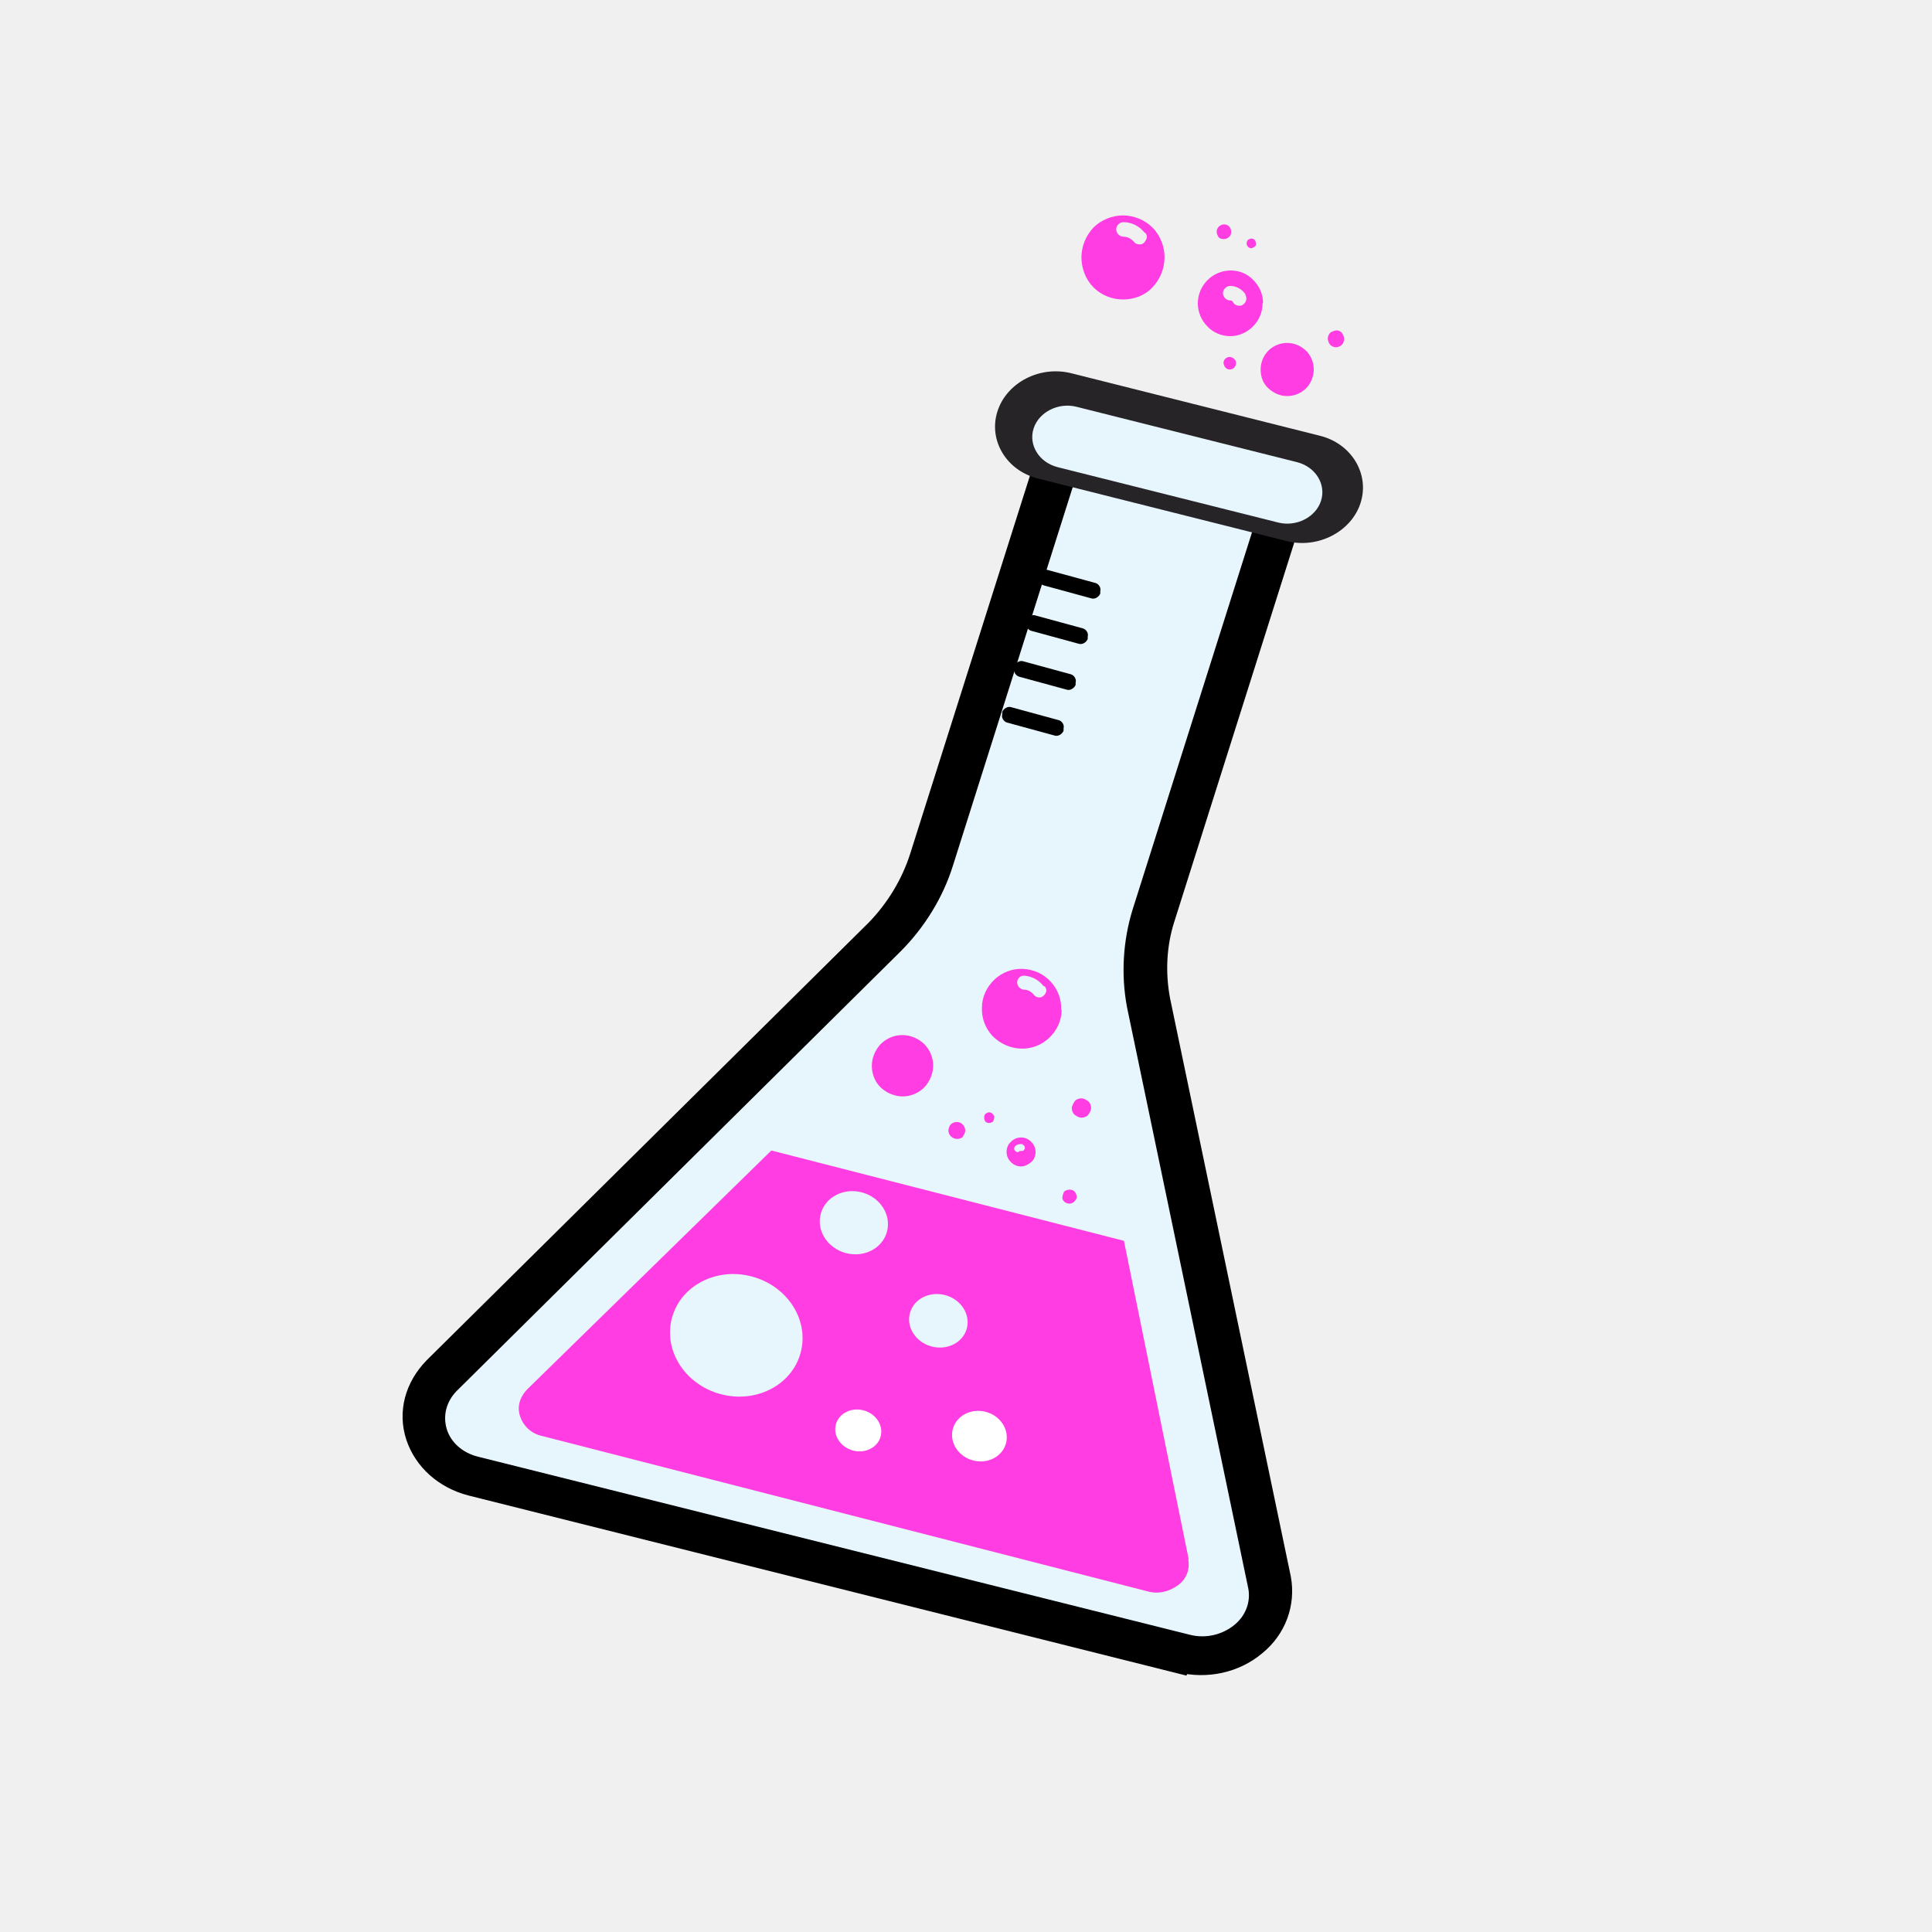
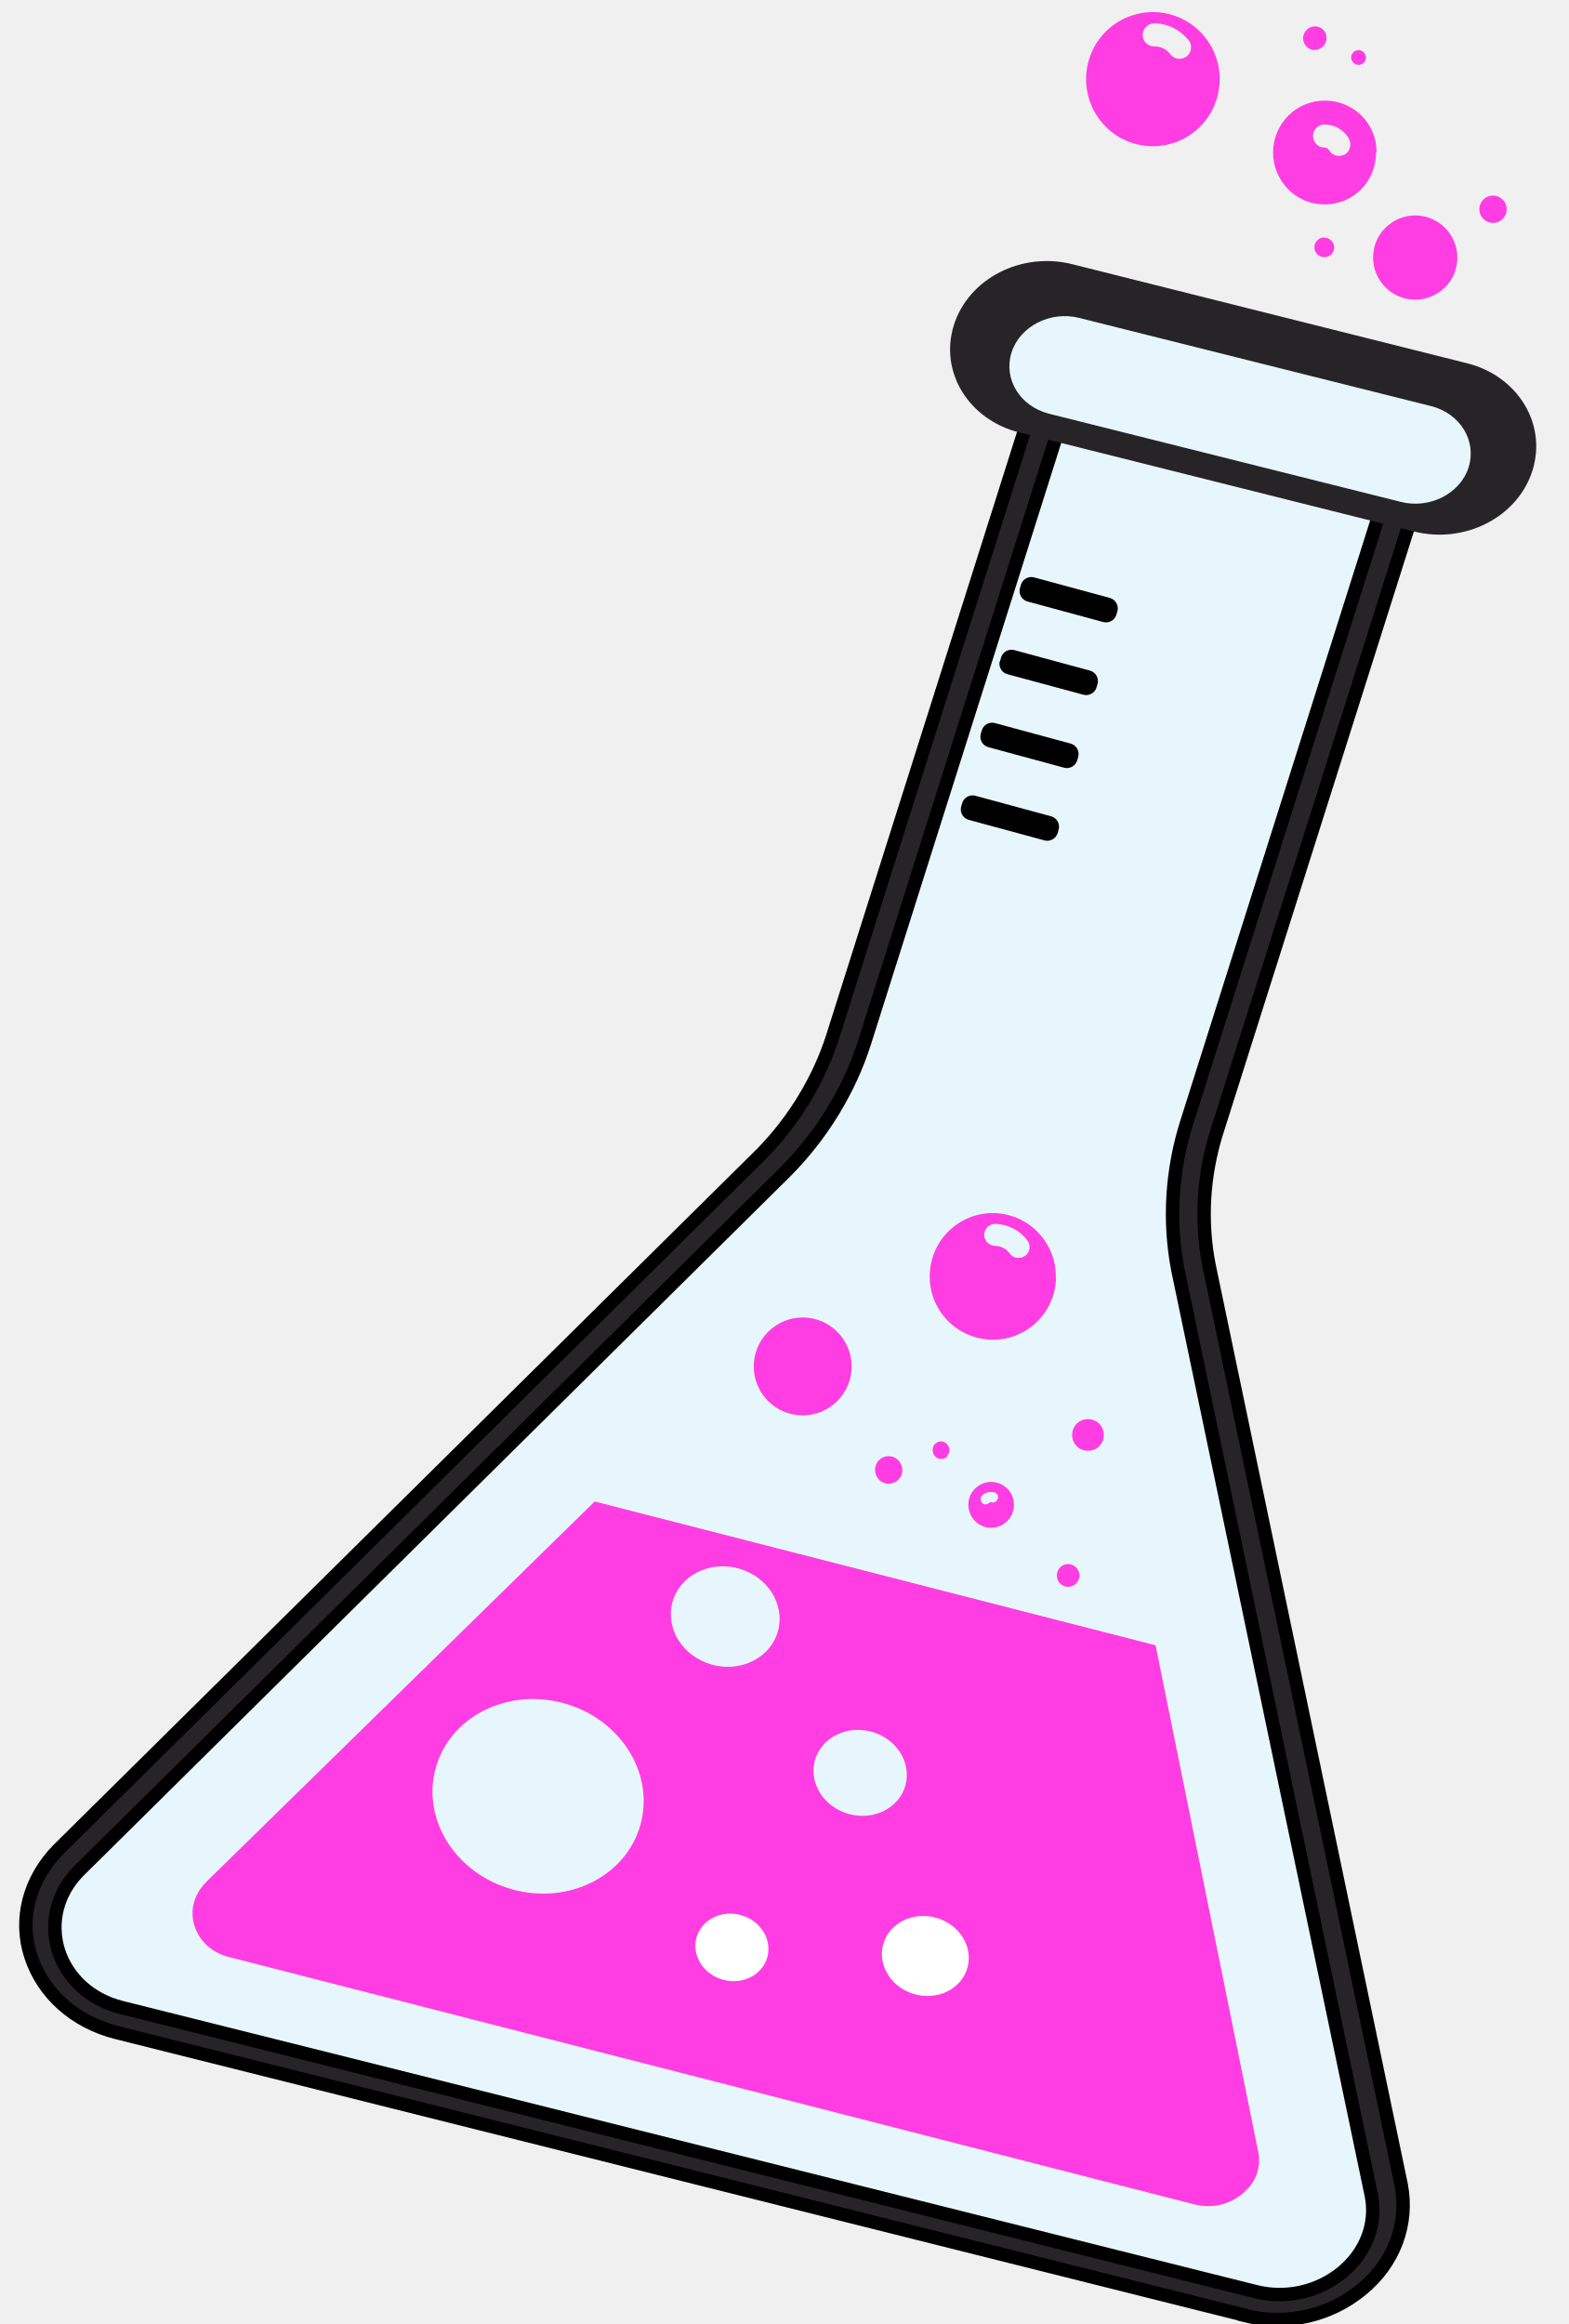
- <svg xmlns="http://www.w3.org/2000/svg" id="Layer_1" data-name="Layer 1" viewBox="0 0 40 40">
+ <svg xmlns="http://www.w3.org/2000/svg" id="Layer_1" data-name="Layer 1" viewBox="0 0 58.47 86.63">
  <defs>
    <style>
      .cls-1 {
        fill: #e7f6fd;
      }

      .cls-2 {
        fill: #fff;
      }

      .cls-3 {
        fill: #ff3de3;
      }

      .cls-4, .cls-5 {
        fill: #272428;
      }

      .cls-5 {
        stroke: #000;
        stroke-miterlimit: 10;
        stroke-width: .5px;
      }
    </style>
  </defs>
  <g>
    <g>
-       <path class="cls-1" d="M26.22,32.94l-2.5-12.01c-.11-.6-.08-1.22,.11-1.81l2.87-9.07-2.36-.25-2.39-.6-2.79,8.83c-.18,.58-.51,1.11-.94,1.55l-8.93,8.83c-.68,.69-.33,1.77,.63,2.02l7.2,2.14,7.34,1.84c1,.26,1.95-.54,1.77-1.47h0Z" />
-       <path class="cls-5" d="M24.43,34.4l-14.67-3.68c-.54-.14-.95-.51-1.11-.99-.16-.49-.02-1,.36-1.39l9.15-9.06c.42-.43,.74-.96,.92-1.52l2.93-9.25,4.99,1.25-2.92,9.23c-.18,.55-.21,1.15-.1,1.73l2.5,11.97c.09,.5-.09,1.01-.51,1.35-.42,.35-.99,.47-1.53,.34Zm-2.12-25.46l-2.82,8.91c-.19,.61-.55,1.2-1.02,1.67l-9.2,9.11c-.27,.28-.37,.66-.26,1.03,.11,.36,.42,.64,.82,.74l14.75,3.69c.4,.1,.82,0,1.13-.25,.31-.25,.45-.63,.38-1l-2.51-12.03c-.12-.63-.08-1.3,.11-1.91l2.82-8.91-4.19-1.05h0Z" />
+       <path class="cls-1" d="M51.53,82.1l-7.18-34.42c-.33-1.72-.22-3.5,.32-5.2l8.23-26.01-6.76-.73-6.86-1.72-8.01,25.3c-.52,1.66-1.45,3.18-2.71,4.46L2.94,69.11c-1.94,1.98-.95,5.09,1.82,5.78l20.65,6.15,21.03,5.27c2.86,.74,5.59-1.54,5.08-4.2h0Z" />
+       <path class="cls-5" d="M46.39,86.3L4.33,75.76c-1.54-.39-2.73-1.45-3.18-2.84-.46-1.39-.05-2.88,1.02-3.97l26.24-25.96c1.21-1.24,2.12-2.75,2.63-4.34l8.39-26.51,14.31,3.59-8.38,26.47c-.5,1.59-.61,3.3-.29,4.95l7.17,34.31c.27,1.43-.26,2.89-1.47,3.88-1.21,1-2.84,1.36-4.38,.97ZM40.31,13.32l-8.08,25.54c-.56,1.76-1.58,3.44-2.93,4.8L2.92,69.76c-.78,.8-1.07,1.9-.74,2.96,.33,1.03,1.19,1.82,2.34,2.11l42.28,10.59c1.15,.29,2.35,.01,3.24-.72,.88-.73,1.3-1.8,1.08-2.88l-7.21-34.49c-.35-1.82-.23-3.71,.33-5.48l8.08-25.54-12.01-3.01h0Z" />
    </g>
-     <path class="cls-3" d="M24.61,32.28l-1.34-6.59-7.3-1.87-5.06,4.95c-.15,.16-.21,.36-.14,.56,.07,.2,.23,.35,.45,.4l12.55,3.22c.22,.06,.44,0,.62-.13s.25-.34,.21-.54Z" />
+     <path class="cls-3" d="M46.91,80.23l-3.83-18.9-20.91-5.36-14.5,14.2c-.44,.46-.6,1.04-.42,1.62,.19,.58,.65,1,1.28,1.16l35.99,9.22c.63,.16,1.27,.03,1.78-.38s.72-.97,.61-1.56Z" />
    <g>
-       <path class="cls-1" d="M26.85,9.41l-4.47-1.12c-.47-.12-.97,.14-1.1,.57h0c-.14,.43,.14,.87,.61,.99l4.47,1.12c.47,.12,.97-.14,1.1-.57h0c.14-.43-.14-.87-.61-.99Z" />
-       <path class="cls-4" d="M26.63,11.2l-5.13-1.29c-.66-.16-1.04-.79-.85-1.39s.88-.96,1.54-.79l5.13,1.29c.66,.16,1.04,.79,.85,1.39s-.89,.96-1.54,.79Zm-4.35-2.78c-.37-.09-.77,.11-.88,.45s.11,.7,.49,.8l4.58,1.15c.37,.09,.77-.11,.88-.45s-.11-.7-.49-.8c0,0-4.58-1.15-4.58-1.15Z" />
+       <path class="cls-1" d="M53.34,14.66l-12.8-3.2c-1.35-.34-2.77,.39-3.16,1.62h0c-.39,1.23,.4,2.51,1.74,2.85l12.8,3.2c1.35,.34,2.77-.39,3.16-1.62h0c.4-1.25-.4-2.51-1.74-2.85Z" />
+       <path class="cls-4" d="M52.71,19.81l-14.71-3.69c-1.88-.47-2.99-2.25-2.44-4,.55-1.74,2.52-2.75,4.42-2.27l14.71,3.69c1.88,.47,2.99,2.25,2.44,4s-2.54,2.75-4.42,2.27Zm-12.48-7.96c-1.07-.27-2.21,.31-2.52,1.29-.31,.99,.31,2,1.39,2.28l13.13,3.29c1.07,.27,2.21-.31,2.52-1.29,.31-.99-.31-2-1.39-2.28,0,0-13.13-3.29-13.13-3.29Z" />
    </g>
  </g>
-   <ellipse class="cls-1" cx="19.43" cy="27.35" rx=".55" ry=".61" transform="translate(-12.08 38.87) rotate(-74.7)" />
-   <ellipse class="cls-2" cx="20.28" cy="29.73" rx=".52" ry=".57" transform="translate(-13.75 41.45) rotate(-74.7)" />
-   <ellipse class="cls-1" cx="15.25" cy="27.65" rx="1.26" ry="1.38" transform="translate(-15.45 35.06) rotate(-74.7)" />
-   <ellipse class="cls-2" cx="17.77" cy="29.62" rx=".43" ry=".48" transform="translate(-15.49 38.94) rotate(-74.7)" />
-   <ellipse class="cls-1" cx="17.68" cy="25.31" rx=".65" ry=".71" transform="translate(-11.4 35.69) rotate(-74.7)" />
-   <path d="M21.51,11.95v-.05c.03-.07,.11-.12,.18-.1l.99,.27c.07,.02,.12,.1,.1,.17v.05c-.03,.07-.11,.12-.18,.1l-.99-.27c-.07-.02-.12-.1-.1-.17Z" />
-   <path d="M21.25,12.89v-.05c.03-.07,.11-.12,.18-.1l.99,.27c.07,.02,.12,.1,.1,.17v.05c-.03,.07-.11,.12-.18,.1l-.99-.27c-.07-.02-.12-.1-.1-.17h0Z" />
-   <path d="M21,13.84v-.05c.03-.07,.11-.12,.18-.1l.99,.27c.07,.02,.12,.1,.1,.17v.05c-.03,.07-.11,.12-.18,.1l-.99-.27c-.07-.02-.12-.1-.1-.17Z" />
-   <path d="M20.75,14.79v-.05c.03-.07,.11-.12,.18-.1l.99,.27c.07,.02,.12,.1,.1,.17v.05c-.03,.07-.11,.12-.18,.1l-.99-.27c-.07-.02-.12-.1-.1-.17Z" />
-   <path class="cls-3" d="M27.2,7.65c0,.14-.06,.29-.16,.39-.1,.1-.24,.16-.39,.16s-.28-.06-.39-.16-.16-.24-.16-.39,.06-.29,.16-.39c.1-.1,.24-.16,.39-.16s.28,.06,.39,.16c.1,.1,.16,.24,.16,.39Zm-3.09-2.32c0,.23-.09,.45-.25,.62s-.38,.25-.61,.25-.45-.09-.61-.25c-.16-.16-.25-.39-.25-.62s.09-.45,.25-.62c.16-.16,.39-.25,.61-.25s.45,.09,.61,.25c.16,.16,.25,.39,.25,.61h0Zm-.41-.51h0c-.11-.14-.27-.22-.44-.22-.08,0-.15,.07-.15,.15s.07,.15,.15,.15,.16,.04,.21,.1c.03,.04,.07,.06,.12,.06,.04,0,.07-.01,.09-.03,.03-.03,.05-.06,.06-.1s0-.08-.03-.11h0Zm2.44,1.46h0c0,.18-.07,.35-.2,.48-.13,.13-.3,.2-.47,.2s-.35-.07-.47-.2c-.13-.13-.2-.3-.2-.48s.07-.35,.2-.48,.3-.2,.48-.2,.35,.07,.47,.2c.13,.13,.2,.3,.2,.47h0Zm-.35-.18h0c-.07-.11-.19-.18-.32-.18-.08,0-.15,.07-.15,.15s.07,.15,.15,.15c.03,0,.05,.01,.06,.04,.03,.05,.08,.07,.13,.07,.03,0,.05,0,.07-.02,.07-.04,.1-.14,.05-.21h0Zm1.87,.74h0s-.09,.02-.12,.05-.05,.08-.05,.12,.02,.09,.05,.13c.03,.03,.08,.05,.12,.05s.09-.02,.12-.05,.05-.08,.05-.12-.02-.09-.05-.13-.08-.05-.12-.05h0Zm-1.75-1.7s.07-.02,.09-.06c.01-.04,0-.08-.02-.11-.03-.03-.07-.04-.11-.02-.04,.01-.06,.05-.06,.09,0,.05,.04,.1,.1,.1h0Zm-.57-.19c.06,0,.12-.04,.14-.09,.02-.06,.01-.12-.03-.17-.04-.04-.11-.06-.17-.03s-.09,.08-.09,.14c0,.04,.02,.08,.04,.11s.07,.04,.11,.04h0Zm.12,2.44c-.05,0-.1,.03-.12,.08s0,.1,.03,.14c.04,.04,.09,.05,.14,.03s.08-.07,.08-.12c0-.03-.01-.07-.04-.09-.02-.02-.06-.04-.09-.04h0Z" />
-   <path class="cls-3" d="M19.32,22.06c0,.17-.07,.33-.18,.45-.12,.12-.28,.19-.45,.19s-.33-.07-.45-.18-.19-.28-.19-.45,.07-.33,.18-.45c.12-.12,.28-.19,.45-.19s.33,.07,.45,.18c.12,.12,.19,.28,.19,.45Zm2.66-1.15c0,.22-.1,.43-.26,.58s-.37,.23-.59,.22-.42-.1-.58-.26c-.15-.16-.23-.37-.22-.59,0-.22,.1-.43,.26-.58s.37-.23,.59-.22,.42,.1,.57,.26,.23,.37,.22,.59h0Zm-.37-.49h0c-.1-.13-.25-.21-.41-.22-.08,0-.14,.06-.14,.14,0,.08,.06,.14,.14,.15,.08,0,.15,.04,.2,.1,.03,.04,.07,.06,.11,.06,.03,0,.06,0,.09-.03,.03-.02,.05-.06,.06-.09s0-.07-.03-.11h0Zm-.26,3.22h0c.06,.06,.09,.13,.09,.21s-.03,.16-.09,.21-.13,.09-.21,.09c-.08,0-.15-.03-.21-.09s-.09-.13-.09-.21,.03-.16,.09-.21c.06-.06,.13-.09,.21-.09s.15,.03,.21,.09h0Zm-.17,.05h0c-.06-.01-.12,0-.16,.04-.03,.03-.03,.07,0,.1s.07,.03,.09,0c0,0,.02,0,.03,0,.02,0,.05,0,.06-.02,0,0,.01-.02,.02-.03,0-.04-.01-.07-.05-.08h0Zm1.07-.89h0s-.06,.09-.06,.14,.02,.11,.06,.14,.09,.06,.14,.06,.11-.02,.14-.06,.06-.09,.06-.14-.02-.11-.06-.14-.09-.06-.14-.06-.11,.02-.14,.06h0Zm-1.69,.42s.04-.08,.02-.12c-.02-.04-.06-.07-.1-.07s-.09,.03-.1,.07,0,.09,.02,.12c.04,.04,.11,.04,.16,0h0Zm-.63,.31c.05-.05,.07-.13,.04-.19-.03-.07-.09-.11-.16-.11s-.14,.04-.16,.11c-.03,.07-.01,.14,.04,.19,.03,.03,.08,.05,.13,.05s.09-.02,.13-.05h0Zm2.1,1.14s-.05,.11-.03,.16,.08,.09,.14,.09,.11-.04,.14-.09,0-.12-.03-.16c-.03-.03-.07-.04-.11-.04s-.08,.02-.11,.04h0Z" />
+   <ellipse class="cls-1" cx="32.06" cy="66.09" rx="1.59" ry="1.75" transform="translate(-40.14 79.57) rotate(-74.7)" />
+   <ellipse class="cls-2" cx="34.49" cy="72.91" rx="1.48" ry="1.63" transform="translate(-44.93 86.94) rotate(-74.7)" />
+   <ellipse class="cls-1" cx="20.06" cy="66.96" rx="3.6" ry="3.96" transform="translate(-49.82 68.64) rotate(-74.7)" />
+   <ellipse class="cls-2" cx="27.28" cy="72.59" rx="1.25" ry="1.37" transform="translate(-49.93 79.75) rotate(-74.7)" />
+   <ellipse class="cls-1" cx="27.03" cy="60.26" rx="1.86" ry="2.04" transform="translate(-38.22 70.43) rotate(-74.7)" />
+   <path d="M38.02,21.94l.04-.14c.06-.21,.28-.33,.48-.28l2.84,.77c.21,.06,.33,.28,.28,.48l-.04,.14c-.06,.21-.28,.33-.48,.28l-2.84-.77c-.21-.06-.33-.28-.28-.48Z" />
+   <path d="M37.28,24.65l.04-.14c.06-.21,.28-.33,.48-.28l2.84,.77c.21,.06,.33,.28,.28,.48l-.04,.14c-.06,.21-.28,.33-.48,.28l-2.85-.77c-.21-.06-.33-.28-.28-.48h0Z" />
+   <path d="M36.56,27.37l.04-.14c.06-.21,.28-.33,.48-.28l2.84,.77c.21,.06,.33,.28,.28,.48l-.04,.14c-.06,.21-.28,.33-.48,.28l-2.84-.77c-.21-.06-.33-.28-.28-.48Z" />
+   <path d="M35.83,30.08l.04-.14c.06-.21,.28-.33,.48-.28l2.84,.77c.21,.06,.33,.28,.28,.48l-.04,.14c-.06,.21-.28,.33-.48,.28l-2.84-.77c-.21-.06-.33-.28-.28-.48Z" />
+   <path class="cls-3" d="M54.33,9.6c0,.42-.16,.82-.46,1.11-.29,.29-.69,.46-1.11,.46s-.81-.16-1.11-.46-.46-.69-.46-1.11,.16-.82,.46-1.11c.29-.29,.69-.46,1.11-.46s.81,.17,1.11,.46c.29,.29,.46,.69,.46,1.11Zm-8.86-6.65c0,.66-.26,1.3-.73,1.77-.47,.47-1.1,.73-1.76,.73s-1.3-.26-1.76-.73c-.47-.47-.73-1.11-.73-1.77s.26-1.3,.73-1.77c.47-.47,1.11-.73,1.76-.73s1.29,.26,1.76,.73c.47,.47,.73,1.11,.73,1.76h0Zm-1.17-1.46h0c-.31-.39-.78-.62-1.27-.62-.23,0-.43,.19-.43,.43s.19,.43,.43,.43,.46,.1,.6,.29c.08,.11,.2,.17,.34,.17,.1,0,.19-.03,.27-.09,.09-.07,.15-.17,.16-.29s-.02-.23-.09-.32h0Zm7,4.2h0c0,.51-.2,1.01-.56,1.37-.36,.36-.85,.56-1.36,.56s-1.01-.2-1.36-.57c-.36-.36-.56-.86-.56-1.37s.21-1.01,.57-1.37,.85-.56,1.37-.56,1,.21,1.36,.56c.36,.36,.56,.85,.56,1.36h-.01Zm-1.01-.52h0c-.19-.33-.54-.53-.91-.53-.24,0-.43,.19-.43,.43s.19,.43,.43,.43c.07,0,.13,.04,.17,.1,.07,.13,.22,.21,.37,.21,.07,0,.15-.02,.21-.05,.21-.12,.27-.39,.15-.6h0Zm5.37,2.12h0c-.13,0-.26,.05-.36,.15s-.15,.22-.15,.36,.05,.26,.15,.36c.09,.09,.22,.15,.36,.15s.26-.05,.36-.15,.15-.22,.15-.36-.05-.26-.15-.36-.22-.15-.36-.15h0Zm-5.01-4.87c.11,0,.21-.07,.25-.17,.04-.11,.02-.22-.06-.3-.08-.08-.2-.1-.3-.06-.1,.04-.17,.15-.17,.25,0,.15,.13,.28,.27,.28h0Zm-1.64-.56c.17,0,.34-.11,.41-.27,.07-.16,.03-.36-.09-.48-.13-.13-.32-.16-.48-.09s-.27,.23-.27,.41c0,.11,.05,.23,.13,.31s.19,.13,.31,.13h0Zm.36,6.99c-.15,0-.28,.09-.34,.23s-.03,.29,.08,.4c.11,.11,.26,.13,.4,.08s.23-.19,.23-.34c0-.09-.04-.19-.11-.25-.07-.07-.16-.11-.25-.11h0Z" />
+   <path class="cls-3" d="M31.75,50.93c0,.48-.19,.95-.53,1.29-.34,.34-.8,.54-1.29,.54s-.95-.19-1.29-.53-.54-.8-.54-1.29,.19-.95,.53-1.29c.34-.34,.8-.54,1.29-.54s.95,.19,1.29,.53c.34,.34,.54,.8,.54,1.29Zm7.62-3.28c-.02,.62-.28,1.22-.74,1.65s-1.06,.66-1.68,.64-1.21-.28-1.65-.74c-.43-.46-.66-1.06-.64-1.69,.02-.62,.28-1.22,.74-1.65s1.06-.66,1.68-.64,1.21,.28,1.64,.74,.66,1.06,.64,1.68h0Zm-1.07-1.41h0c-.28-.38-.72-.6-1.19-.62-.22,0-.41,.17-.42,.4,0,.22,.17,.41,.4,.42,.22,0,.43,.11,.56,.29,.07,.1,.19,.16,.32,.16,.09,0,.18-.03,.25-.08,.09-.07,.15-.16,.16-.27s-.01-.21-.08-.3h0Zm-.75,9.24h0c.16,.16,.25,.38,.25,.61s-.09,.45-.25,.61-.38,.25-.6,.25c-.23,0-.44-.09-.6-.25s-.25-.38-.25-.61,.09-.45,.25-.6c.16-.16,.38-.25,.6-.25s.44,.09,.6,.25h-.01Zm-.48,.15h0c-.16-.04-.34,0-.46,.12-.07,.07-.07,.19,0,.27s.19,.07,.27,0c.03-.02,.05-.03,.09-.02,.07,.02,.13,0,.18-.05,.02-.03,.04-.05,.05-.09,.03-.1-.03-.21-.14-.23h0Zm3.07-2.56h0c-.11,.11-.17,.26-.17,.42s.06,.31,.17,.42,.26,.17,.42,.17,.31-.06,.42-.17,.17-.26,.17-.42-.06-.31-.17-.42-.26-.17-.42-.17-.31,.06-.42,.17h0Zm-4.84,1.21c.09-.09,.12-.23,.07-.35-.05-.12-.17-.2-.29-.2s-.25,.08-.29,.2-.02,.26,.07,.36c.13,.13,.33,.13,.46,0h0Zm-1.81,.88c.15-.15,.19-.36,.11-.56-.08-.19-.26-.32-.47-.32s-.39,.12-.47,.32c-.08,.19-.03,.41,.11,.56,.09,.09,.23,.15,.36,.15s.26-.05,.36-.15h0Zm6.03,3.27c-.12,.12-.15,.3-.09,.46s.22,.26,.39,.26,.32-.1,.39-.26,.03-.34-.09-.46c-.08-.08-.19-.13-.3-.13s-.22,.05-.3,.12h.01Z" />
</svg>
